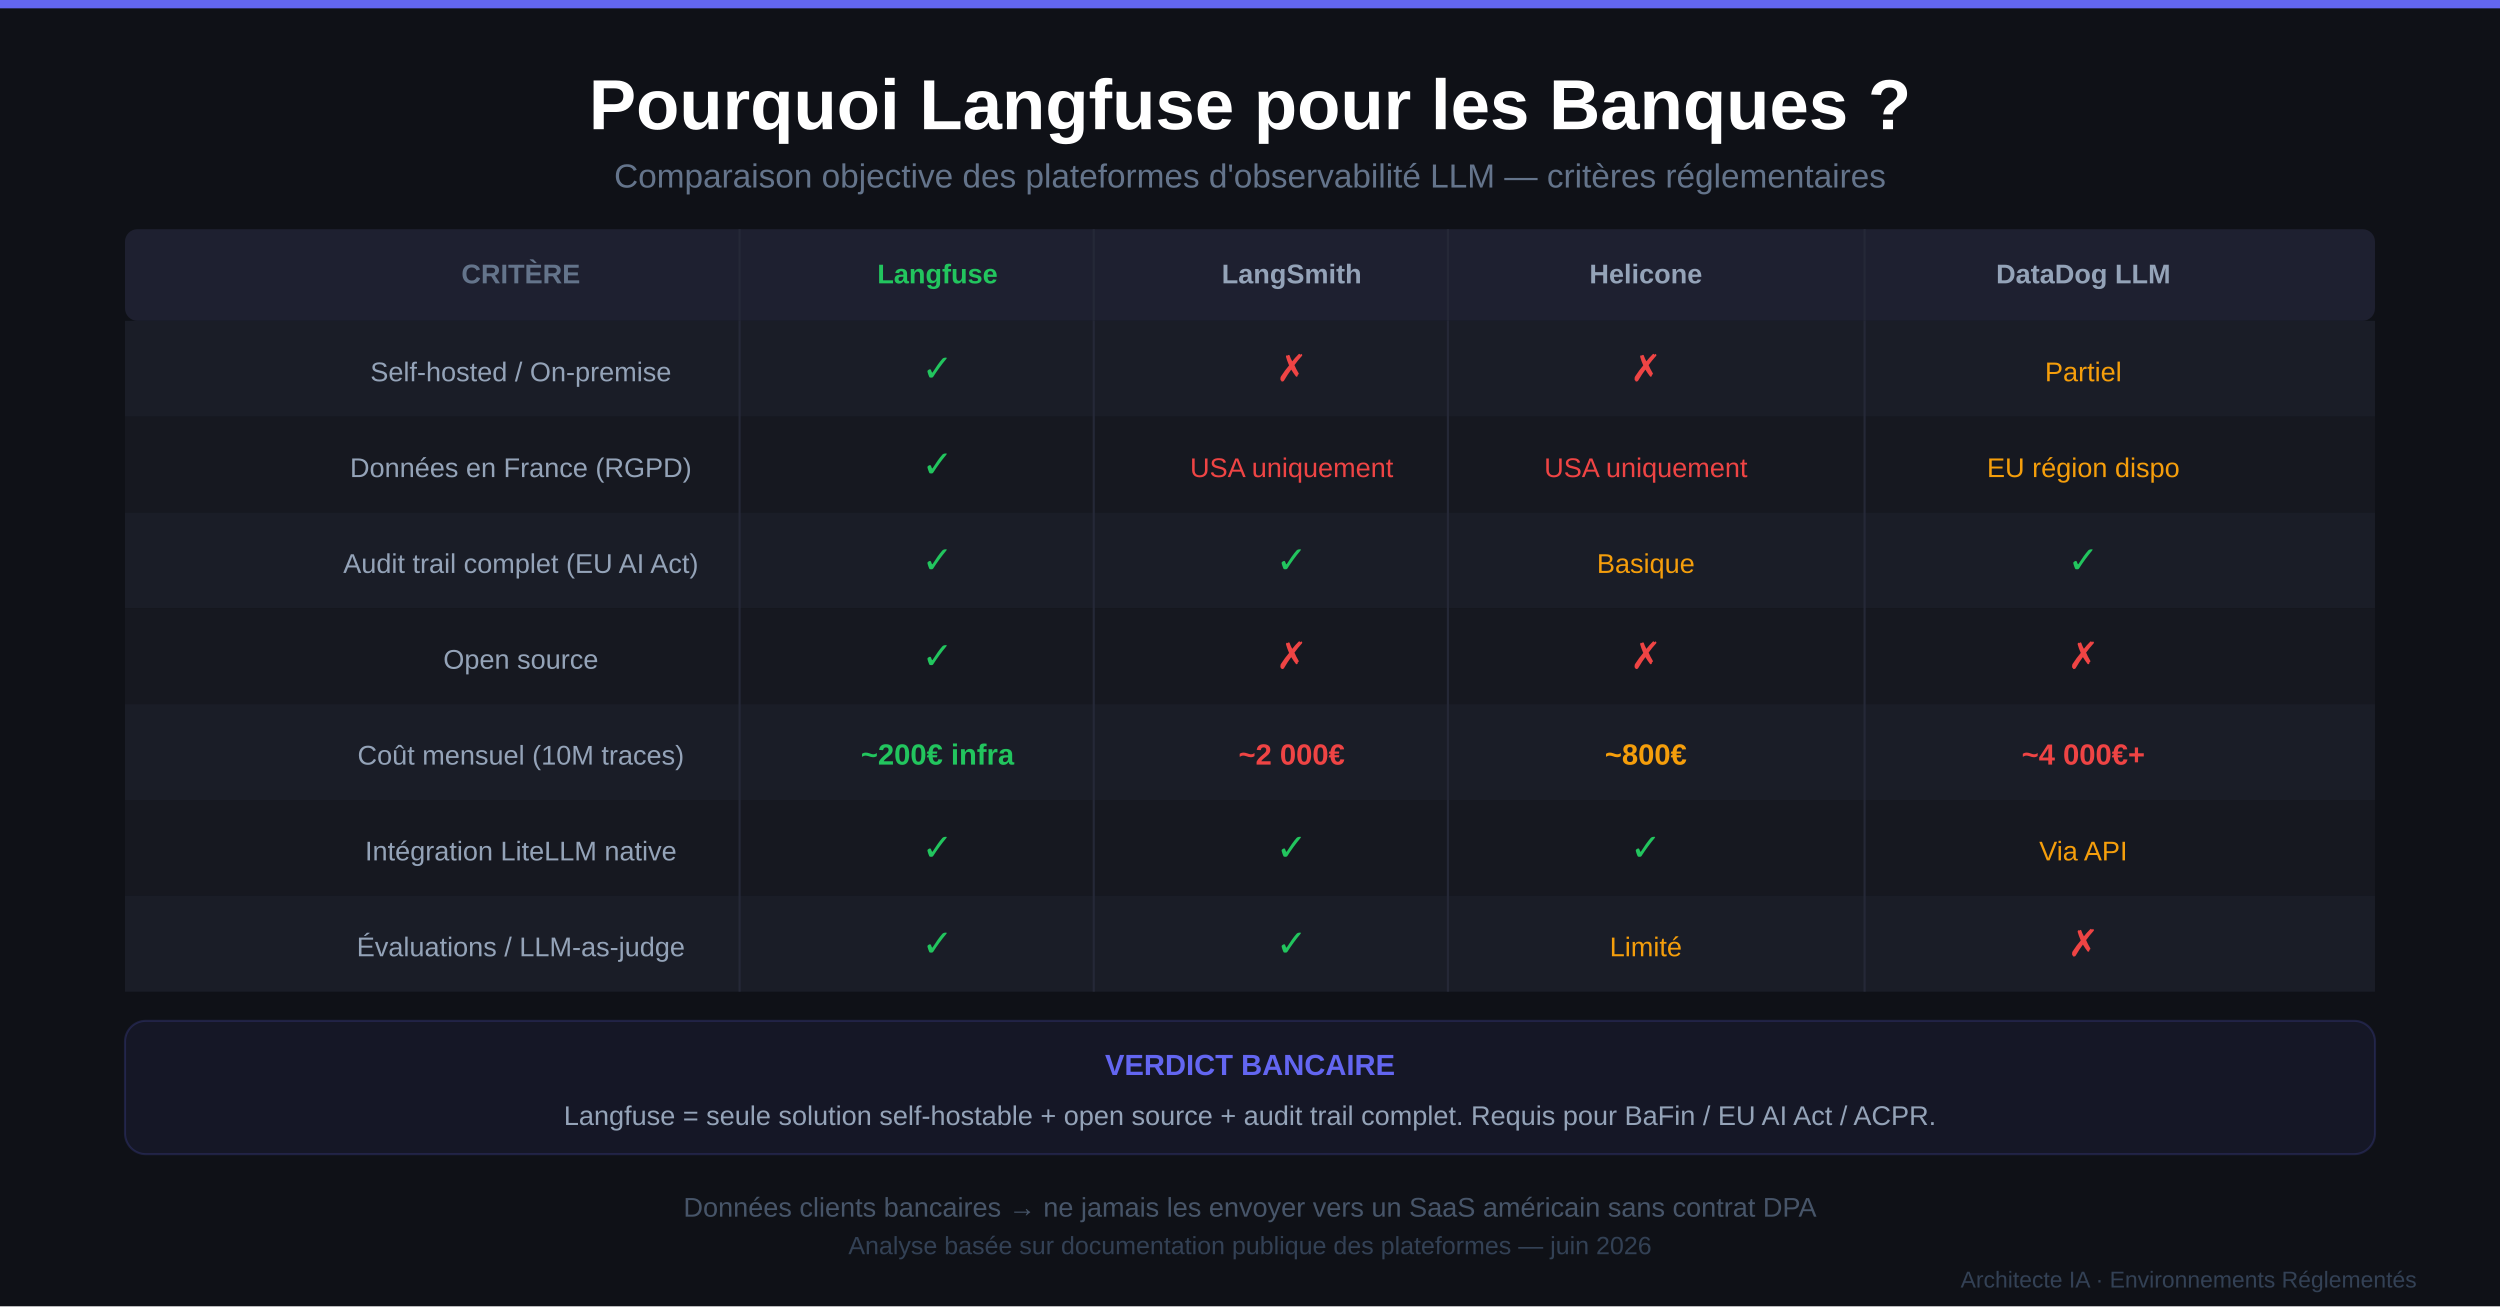
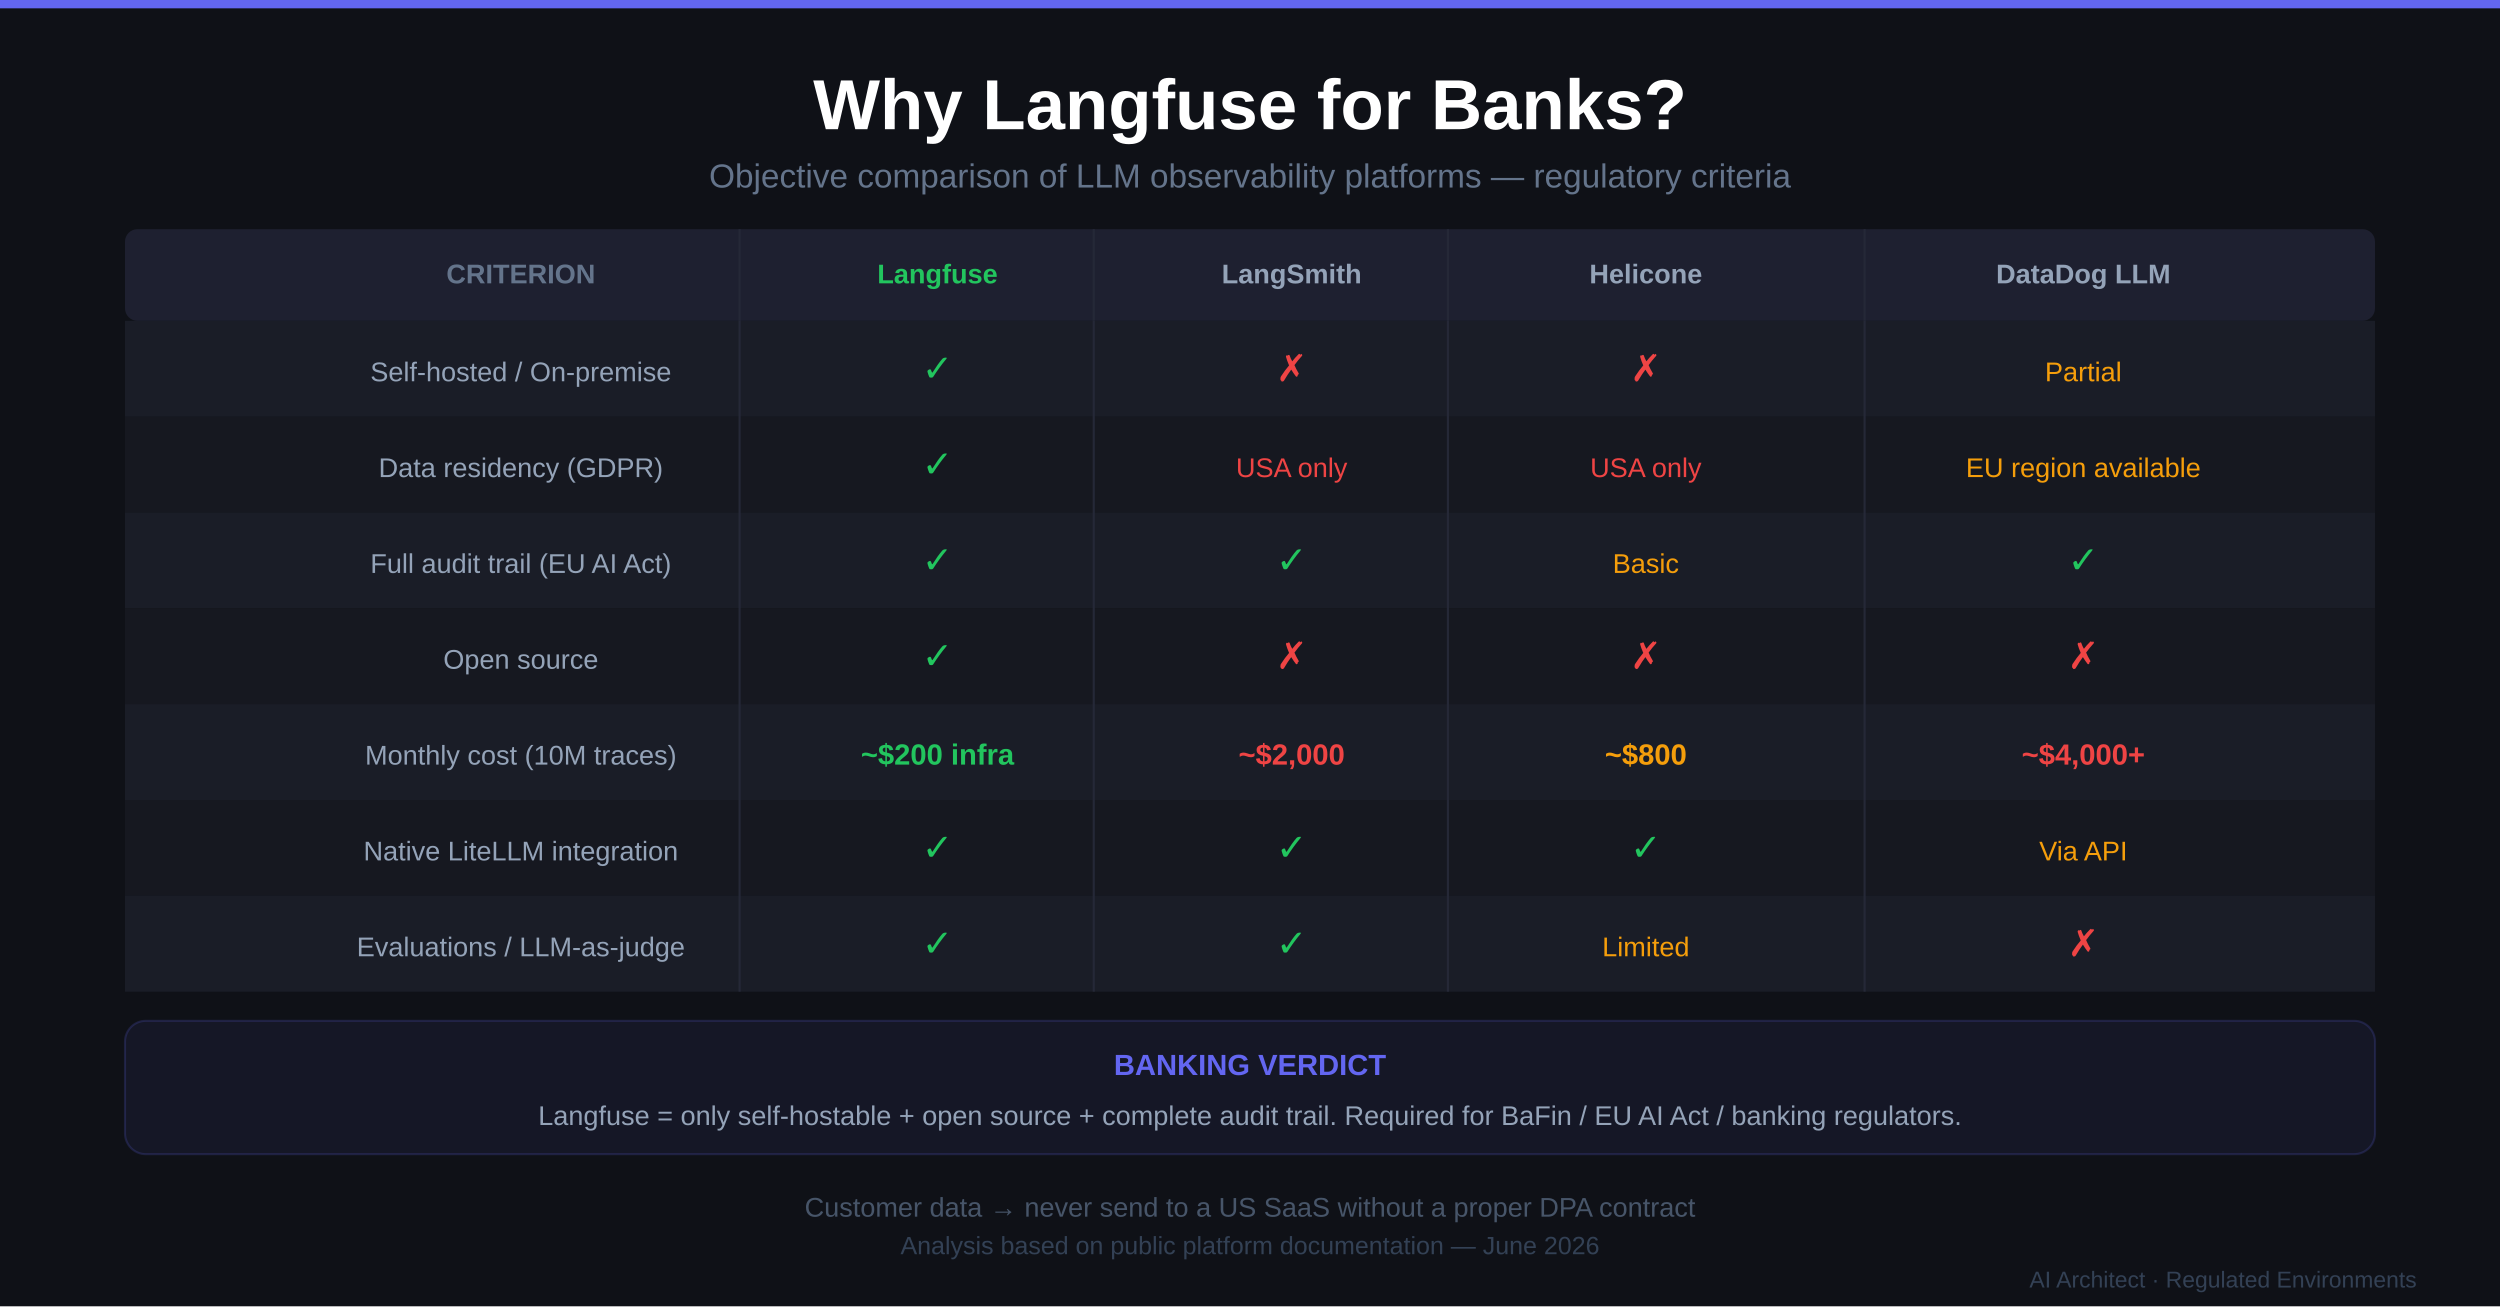
<svg xmlns="http://www.w3.org/2000/svg" width="1200" height="627" viewBox="0 0 1200 627" font-family="'Segoe UI', Arial, sans-serif">
  <rect width="1200" height="627" fill="#0f1117" />
  <rect width="1200" height="4" fill="#6366f1" />
-   <text x="600" y="62" text-anchor="middle" fill="#ffffff" font-size="34" font-weight="800">Pourquoi Langfuse pour les Banques ?</text>
-   <text x="600" y="90" text-anchor="middle" fill="#64748b" font-size="16">Comparaison objective des plateformes d'observabilité LLM — critères réglementaires</text>
+   <text x="600" y="62" text-anchor="middle" fill="#ffffff" font-size="34" font-weight="800">Why Langfuse for Banks?</text>
+   <text x="600" y="90" text-anchor="middle" fill="#64748b" font-size="16">Objective comparison of LLM observability platforms — regulatory criteria</text>
  <rect x="60" y="110" width="1080" height="44" rx="6" fill="#1e2030" />
-   <text x="250" y="136" text-anchor="middle" fill="#64748b" font-size="13" font-weight="600">CRITÈRE</text>
+   <text x="250" y="136" text-anchor="middle" fill="#64748b" font-size="13" font-weight="600">CRITERION</text>
  <text x="450" y="136" text-anchor="middle" fill="#22c55e" font-size="13" font-weight="700">Langfuse</text>
  <text x="620" y="136" text-anchor="middle" fill="#94a3b8" font-size="13" font-weight="600">LangSmith</text>
  <text x="790" y="136" text-anchor="middle" fill="#94a3b8" font-size="13" font-weight="600">Helicone</text>
  <text x="1000" y="136" text-anchor="middle" fill="#94a3b8" font-size="13" font-weight="600">DataDog LLM</text>
  <line x1="355" y1="110" x2="355" y2="154" stroke="#252837" stroke-width="1" />
  <line x1="525" y1="110" x2="525" y2="154" stroke="#252837" stroke-width="1" />
  <line x1="695" y1="110" x2="695" y2="154" stroke="#252837" stroke-width="1" />
  <line x1="895" y1="110" x2="895" y2="154" stroke="#252837" stroke-width="1" />
  <rect x="60" y="154" width="1080" height="46" rx="0" fill="#1a1d27" />
  <text x="250" y="183" text-anchor="middle" fill="#94a3b8" font-size="13">Self-hosted / On-premise</text>
  <text x="450" y="183" text-anchor="middle" fill="#22c55e" font-size="18">✓</text>
  <text x="620" y="183" text-anchor="middle" fill="#ef4444" font-size="18">✗</text>
  <text x="790" y="183" text-anchor="middle" fill="#ef4444" font-size="18">✗</text>
-   <text x="1000" y="183" text-anchor="middle" fill="#f59e0b" font-size="13">Partiel</text>
+   <text x="1000" y="183" text-anchor="middle" fill="#f59e0b" font-size="13">Partial</text>
  <rect x="60" y="200" width="1080" height="46" rx="0" fill="#161820" />
-   <text x="250" y="229" text-anchor="middle" fill="#94a3b8" font-size="13">Données en France (RGPD)</text>
+   <text x="250" y="229" text-anchor="middle" fill="#94a3b8" font-size="13">Data residency (GDPR)</text>
  <text x="450" y="229" text-anchor="middle" fill="#22c55e" font-size="18">✓</text>
-   <text x="620" y="229" text-anchor="middle" fill="#ef4444" font-size="13">USA uniquement</text>
-   <text x="790" y="229" text-anchor="middle" fill="#ef4444" font-size="13">USA uniquement</text>
-   <text x="1000" y="229" text-anchor="middle" fill="#f59e0b" font-size="13">EU région dispo</text>
+   <text x="620" y="229" text-anchor="middle" fill="#ef4444" font-size="13">USA only</text>
+   <text x="790" y="229" text-anchor="middle" fill="#ef4444" font-size="13">USA only</text>
+   <text x="1000" y="229" text-anchor="middle" fill="#f59e0b" font-size="13">EU region available</text>
  <rect x="60" y="246" width="1080" height="46" rx="0" fill="#1a1d27" />
-   <text x="250" y="275" text-anchor="middle" fill="#94a3b8" font-size="13">Audit trail complet (EU AI Act)</text>
+   <text x="250" y="275" text-anchor="middle" fill="#94a3b8" font-size="13">Full audit trail (EU AI Act)</text>
  <text x="450" y="275" text-anchor="middle" fill="#22c55e" font-size="18">✓</text>
  <text x="620" y="275" text-anchor="middle" fill="#22c55e" font-size="18">✓</text>
-   <text x="790" y="275" text-anchor="middle" fill="#f59e0b" font-size="13">Basique</text>
+   <text x="790" y="275" text-anchor="middle" fill="#f59e0b" font-size="13">Basic</text>
  <text x="1000" y="275" text-anchor="middle" fill="#22c55e" font-size="18">✓</text>
  <rect x="60" y="292" width="1080" height="46" rx="0" fill="#161820" />
  <text x="250" y="321" text-anchor="middle" fill="#94a3b8" font-size="13">Open source</text>
  <text x="450" y="321" text-anchor="middle" fill="#22c55e" font-size="18">✓</text>
  <text x="620" y="321" text-anchor="middle" fill="#ef4444" font-size="18">✗</text>
  <text x="790" y="321" text-anchor="middle" fill="#ef4444" font-size="18">✗</text>
  <text x="1000" y="321" text-anchor="middle" fill="#ef4444" font-size="18">✗</text>
  <rect x="60" y="338" width="1080" height="46" rx="0" fill="#1a1d27" />
-   <text x="250" y="367" text-anchor="middle" fill="#94a3b8" font-size="13">Coût mensuel (10M traces)</text>
-   <text x="450" y="367" text-anchor="middle" fill="#22c55e" font-size="14" font-weight="700">~200€ infra</text>
-   <text x="620" y="367" text-anchor="middle" fill="#ef4444" font-size="14" font-weight="700">~2 000€</text>
-   <text x="790" y="367" text-anchor="middle" fill="#f59e0b" font-size="14" font-weight="700">~800€</text>
-   <text x="1000" y="367" text-anchor="middle" fill="#ef4444" font-size="14" font-weight="700">~4 000€+</text>
+   <text x="250" y="367" text-anchor="middle" fill="#94a3b8" font-size="13">Monthly cost (10M traces)</text>
+   <text x="450" y="367" text-anchor="middle" fill="#22c55e" font-size="14" font-weight="700">~$200 infra</text>
+   <text x="620" y="367" text-anchor="middle" fill="#ef4444" font-size="14" font-weight="700">~$2,000</text>
+   <text x="790" y="367" text-anchor="middle" fill="#f59e0b" font-size="14" font-weight="700">~$800</text>
+   <text x="1000" y="367" text-anchor="middle" fill="#ef4444" font-size="14" font-weight="700">~$4,000+</text>
  <rect x="60" y="384" width="1080" height="46" rx="0" fill="#161820" />
-   <text x="250" y="413" text-anchor="middle" fill="#94a3b8" font-size="13">Intégration LiteLLM native</text>
+   <text x="250" y="413" text-anchor="middle" fill="#94a3b8" font-size="13">Native LiteLLM integration</text>
  <text x="450" y="413" text-anchor="middle" fill="#22c55e" font-size="18">✓</text>
  <text x="620" y="413" text-anchor="middle" fill="#22c55e" font-size="18">✓</text>
  <text x="790" y="413" text-anchor="middle" fill="#22c55e" font-size="18">✓</text>
  <text x="1000" y="413" text-anchor="middle" fill="#f59e0b" font-size="13">Via API</text>
  <rect x="60" y="430" width="1080" height="46" rx="0" fill="#1a1d27" />
-   <text x="250" y="459" text-anchor="middle" fill="#94a3b8" font-size="13">Évaluations / LLM-as-judge</text>
+   <text x="250" y="459" text-anchor="middle" fill="#94a3b8" font-size="13">Evaluations / LLM-as-judge</text>
  <text x="450" y="459" text-anchor="middle" fill="#22c55e" font-size="18">✓</text>
  <text x="620" y="459" text-anchor="middle" fill="#22c55e" font-size="18">✓</text>
-   <text x="790" y="459" text-anchor="middle" fill="#f59e0b" font-size="13">Limité</text>
+   <text x="790" y="459" text-anchor="middle" fill="#f59e0b" font-size="13">Limited</text>
  <text x="1000" y="459" text-anchor="middle" fill="#ef4444" font-size="18">✗</text>
  <line x1="355" y1="154" x2="355" y2="476" stroke="#252837" stroke-width="1" />
  <line x1="525" y1="154" x2="525" y2="476" stroke="#252837" stroke-width="1" />
  <line x1="695" y1="154" x2="695" y2="476" stroke="#252837" stroke-width="1" />
  <line x1="895" y1="154" x2="895" y2="476" stroke="#252837" stroke-width="1" />
  <rect x="60" y="490" width="1080" height="64" rx="10" fill="#6366f112" stroke="#6366f130" stroke-width="1" />
-   <text x="600" y="516" text-anchor="middle" fill="#6366f1" font-size="14" font-weight="700">VERDICT BANCAIRE</text>
-   <text x="600" y="540" text-anchor="middle" fill="#94a3b8" font-size="13">Langfuse = seule solution self-hostable + open source + audit trail complet. Requis pour BaFin / EU AI Act / ACPR.</text>
-   <text x="600" y="584" text-anchor="middle" fill="#475569" font-size="13">Données clients bancaires → ne jamais les envoyer vers un SaaS américain sans contrat DPA</text>
-   <text x="600" y="602" text-anchor="middle" fill="#334155" font-size="12">Analyse basée sur documentation publique des plateformes — juin 2026</text>
-   <text x="1160" y="618" text-anchor="end" fill="#334155" font-size="11">Architecte IA · Environnements Réglementés</text>
+   <text x="600" y="516" text-anchor="middle" fill="#6366f1" font-size="14" font-weight="700">BANKING VERDICT</text>
+   <text x="600" y="540" text-anchor="middle" fill="#94a3b8" font-size="13">Langfuse = only self-hostable + open source + complete audit trail. Required for BaFin / EU AI Act / banking regulators.</text>
+   <text x="600" y="584" text-anchor="middle" fill="#475569" font-size="13">Customer data → never send to a US SaaS without a proper DPA contract</text>
+   <text x="600" y="602" text-anchor="middle" fill="#334155" font-size="12">Analysis based on public platform documentation — June 2026</text>
+   <text x="1160" y="618" text-anchor="end" fill="#334155" font-size="11">AI Architect · Regulated Environments</text>
</svg>
